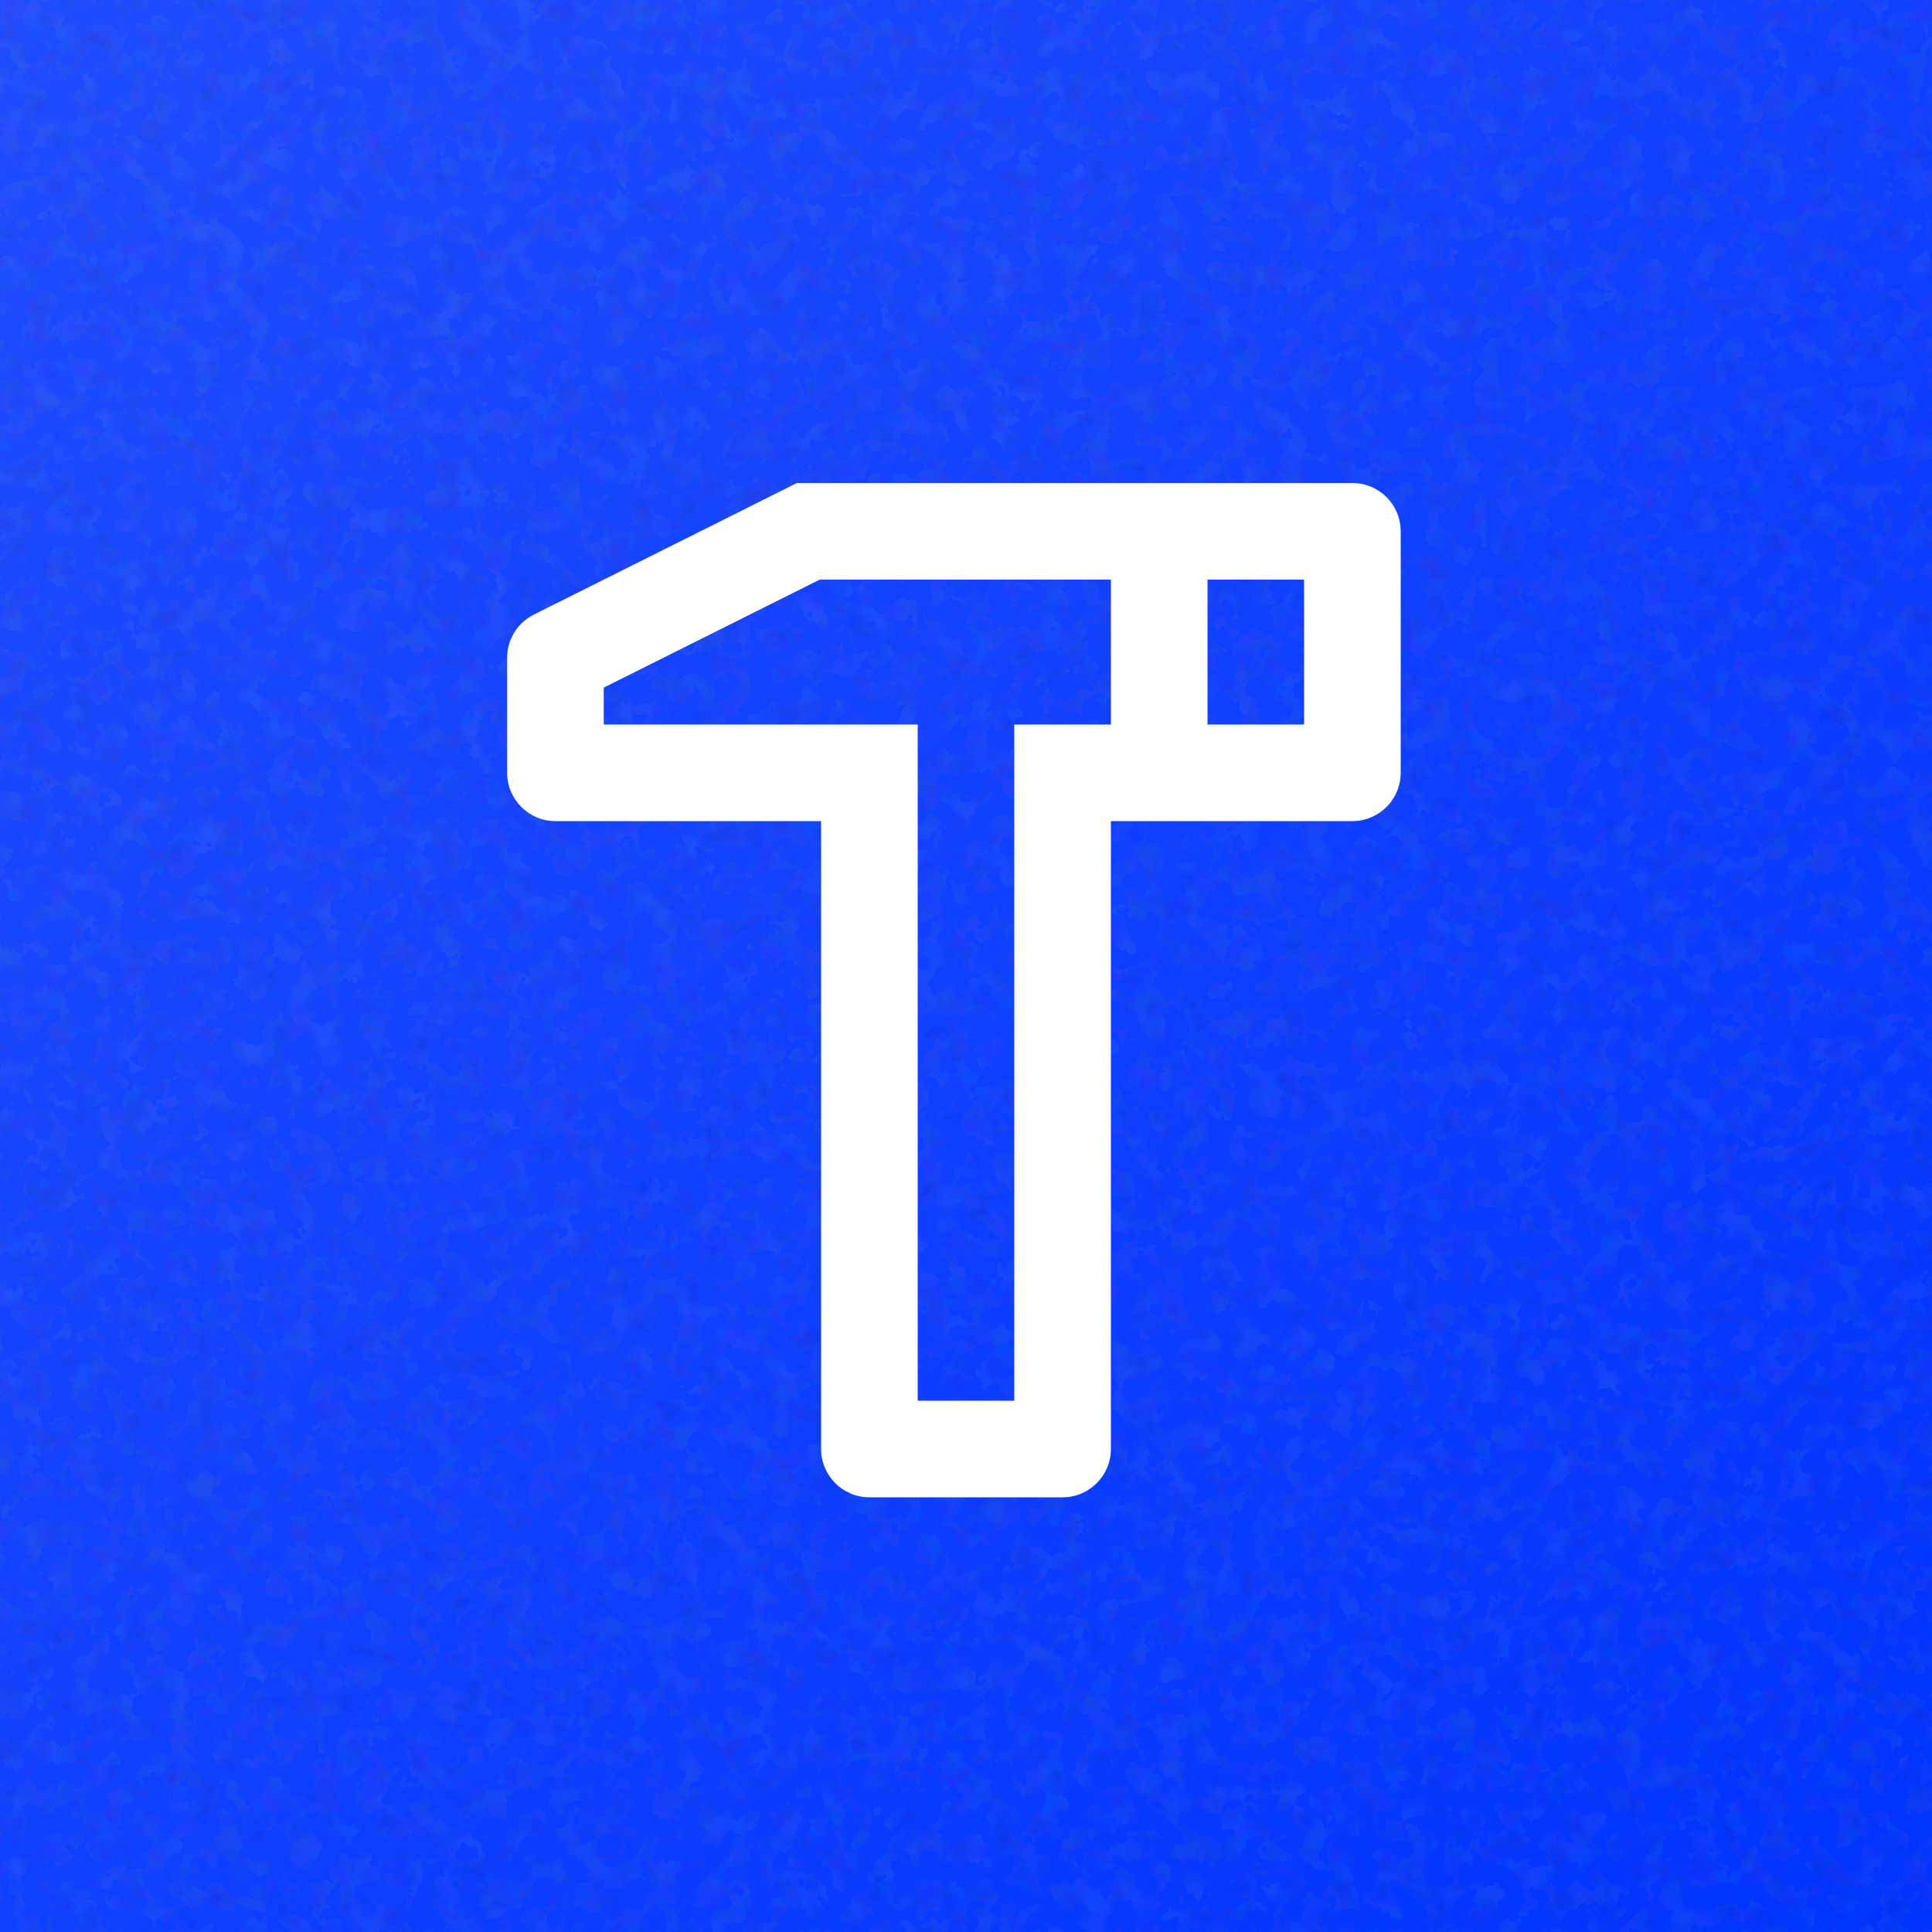
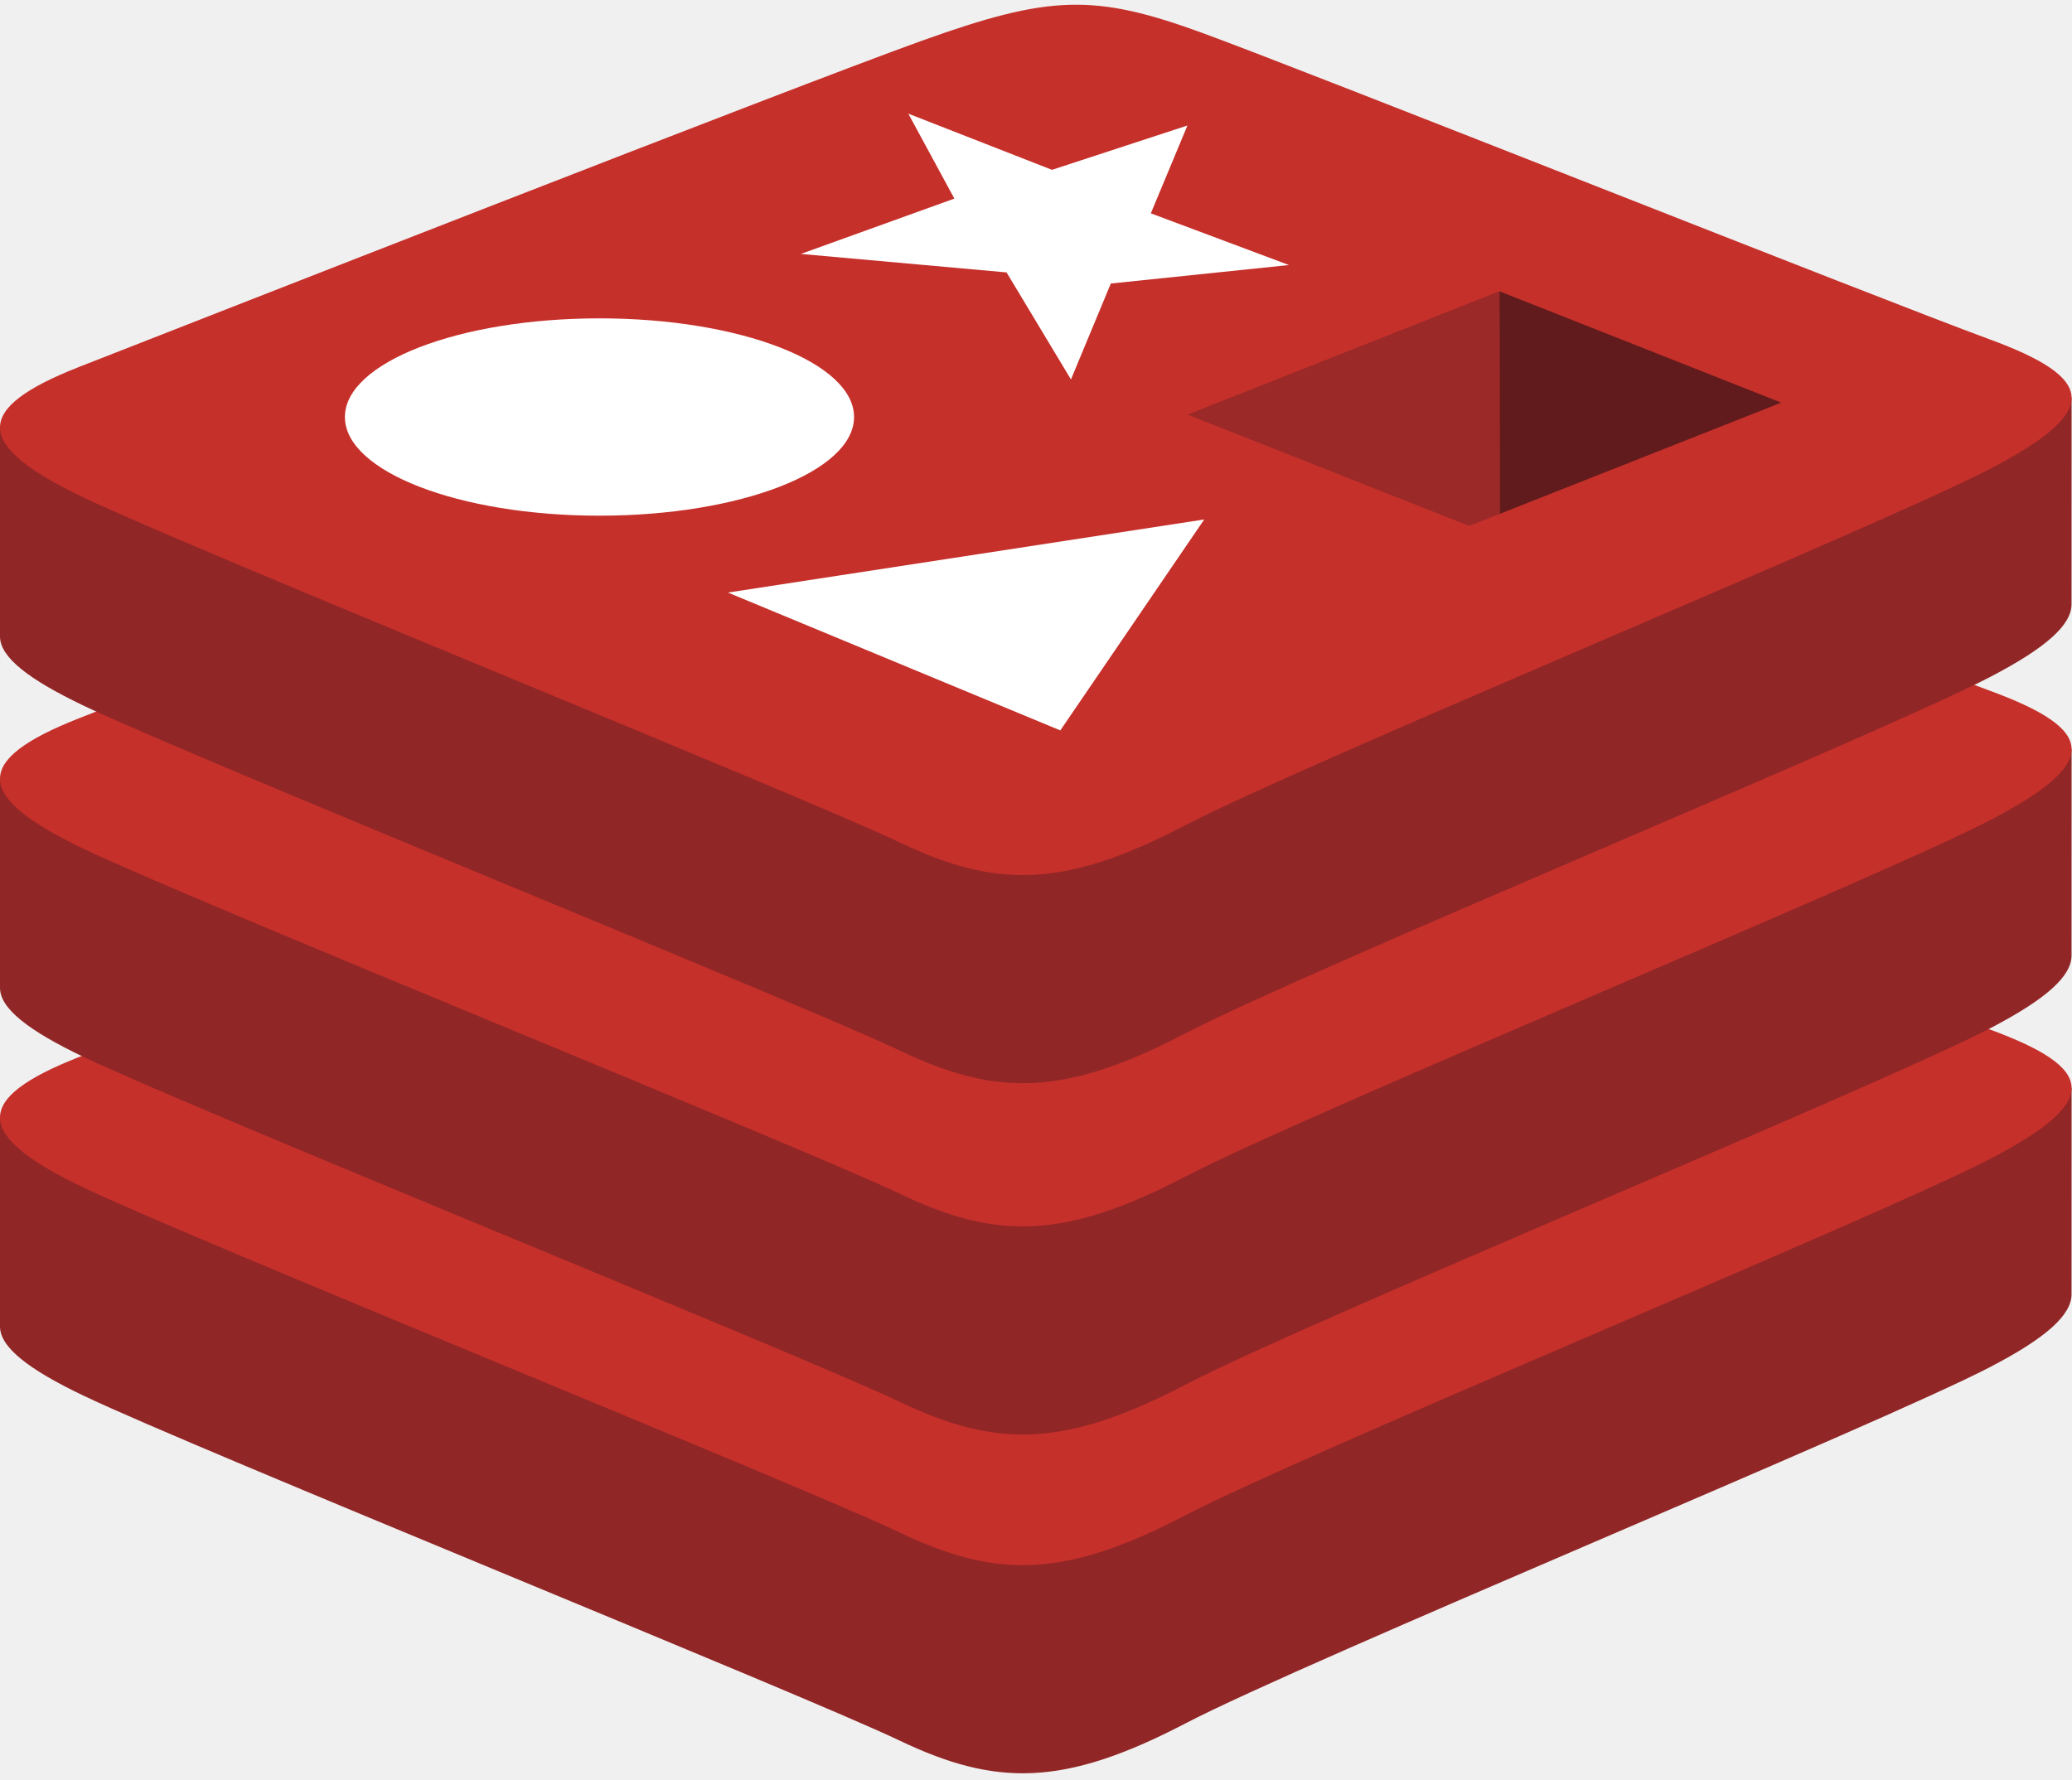
- <svg xmlns="http://www.w3.org/2000/svg" width="40" height="40" viewBox="0 0 40 40" fill="none">
-   <g clip-path="url(#clip0_15255_46435)">
-     <rect width="40" height="40" fill="#0033FF" />
-     <g filter="url(#filter0_n_15255_46435)">
-       <rect width="40" height="40" fill="url(#paint0_linear_15255_46435)" />
-     </g>
-     <path d="M28 10C28.552 10 29 10.448 29 11V16C29 16.552 28.552 17 28 17H23V30C23 30.552 22.552 31 22 31H18C17.448 31 17 30.552 17 30V17H11.5C10.948 17 10.5 16.552 10.5 16V13.618C10.5 13.239 10.714 12.893 11.053 12.724L16.5 10H28ZM23 12H16.972L12.5 14.236V15H19V29H21V15H23V12ZM27 12H25V15H27V12Z" fill="white" />
-   </g>
-   <defs>
-     <filter id="filter0_n_15255_46435" x="0" y="0" width="40" height="40" filterUnits="userSpaceOnUse" color-interpolation-filters="sRGB">
-       <feFlood flood-opacity="0" result="BackgroundImageFix" />
-       <feBlend mode="normal" in="SourceGraphic" in2="BackgroundImageFix" result="shape" />
-       <feTurbulence type="fractalNoise" baseFrequency="2 2" stitchTiles="stitch" numOctaves="3" result="noise" seed="8033" />
-       <feComponentTransfer in="noise" result="coloredNoise1">
-         <feFuncR type="linear" slope="2" intercept="-0.5" />
-         <feFuncG type="linear" slope="2" intercept="-0.5" />
-         <feFuncB type="linear" slope="2" intercept="-0.5" />
-         <feFuncA type="discrete" tableValues="1 1 1 1 1 1 1 1 1 1 1 1 1 1 1 1 1 1 1 1 1 1 1 1 1 1 1 1 1 1 1 1 1 1 1 1 1 1 1 1 1 1 1 1 1 1 1 1 1 1 1 0 0 0 0 0 0 0 0 0 0 0 0 0 0 0 0 0 0 0 0 0 0 0 0 0 0 0 0 0 0 0 0 0 0 0 0 0 0 0 0 0 0 0 0 0 0 0 0 0 " />
-       </feComponentTransfer>
-       <feComposite operator="in" in2="shape" in="coloredNoise1" result="noise1Clipped" />
-       <feComponentTransfer in="noise1Clipped" result="color1">
-         <feFuncA type="table" tableValues="0 0.06" />
-       </feComponentTransfer>
-       <feMerge result="effect1_noise_15255_46435">
-         <feMergeNode in="shape" />
-         <feMergeNode in="color1" />
-       </feMerge>
-     </filter>
-     <linearGradient id="paint0_linear_15255_46435" x1="0" y1="0" x2="40" y2="40" gradientUnits="userSpaceOnUse">
-       <stop stop-color="#1F4CFF" />
-       <stop offset="1" stop-color="#0033FF" />
-     </linearGradient>
-     <clipPath id="clip0_15255_46435">
-       <rect width="40" height="40" fill="white" />
-     </clipPath>
-   </defs>
+ <svg xmlns="http://www.w3.org/2000/svg" width="2500" height="2148" viewBox="0 0 256 220" preserveAspectRatio="xMinYMin meet">
+   <path d="M245.97 168.943c-13.662 7.121-84.434 36.22-99.501 44.075-15.067 7.856-23.437 7.78-35.34 2.09-11.902-5.69-87.216-36.112-100.783-42.597C3.566 169.271 0 166.535 0 163.951v-25.876s98.05-21.345 113.879-27.024c15.828-5.679 21.32-5.884 34.79-.95 13.472 4.936 94.018 19.468 107.331 24.344l-.006 25.51c.002 2.558-3.07 5.364-10.024 8.988" fill="#912626" />
+   <path d="M245.965 143.22c-13.661 7.118-84.431 36.218-99.498 44.072-15.066 7.857-23.436 7.78-35.338 2.09-11.903-5.686-87.214-36.113-100.78-42.594-13.566-6.485-13.85-10.948-.524-16.166 13.326-5.22 88.224-34.605 104.055-40.284 15.828-5.677 21.319-5.884 34.789-.948 13.471 4.934 83.819 32.935 97.13 37.81 13.316 4.881 13.827 8.9.166 16.02" fill="#C6302B" />
+   <path d="M245.97 127.074c-13.662 7.122-84.434 36.22-99.501 44.078-15.067 7.853-23.437 7.777-35.34 2.087-11.903-5.687-87.216-36.112-100.783-42.597C3.566 127.402 0 124.67 0 122.085V96.206s98.05-21.344 113.879-27.023c15.828-5.679 21.32-5.885 34.79-.95C162.142 73.168 242.688 87.697 256 92.574l-.006 25.513c.002 2.557-3.07 5.363-10.024 8.987" fill="#912626" />
+   <path d="M245.965 101.351c-13.661 7.12-84.431 36.218-99.498 44.075-15.066 7.854-23.436 7.777-35.338 2.087-11.903-5.686-87.214-36.112-100.78-42.594-13.566-6.483-13.85-10.947-.524-16.167C23.151 83.535 98.05 54.148 113.88 48.47c15.828-5.678 21.319-5.884 34.789-.949 13.471 4.934 83.819 32.933 97.13 37.81 13.316 4.88 13.827 8.9.166 16.02" fill="#C6302B" />
+   <path d="M245.97 83.653c-13.662 7.12-84.434 36.22-99.501 44.078-15.067 7.854-23.437 7.777-35.34 2.087-11.903-5.687-87.216-36.113-100.783-42.595C3.566 83.98 0 81.247 0 78.665v-25.88s98.05-21.343 113.879-27.021c15.828-5.68 21.32-5.884 34.79-.95C162.142 29.749 242.688 44.278 256 49.155l-.006 25.512c.002 2.555-3.07 5.361-10.024 8.986" fill="#912626" />
+   <path d="M245.965 57.93c-13.661 7.12-84.431 36.22-99.498 44.074-15.066 7.854-23.436 7.777-35.338 2.09C99.227 98.404 23.915 67.98 10.35 61.497-3.217 55.015-3.5 50.55 9.825 45.331 23.151 40.113 98.05 10.73 113.88 5.05c15.828-5.679 21.319-5.883 34.789-.948 13.471 4.935 83.819 32.934 97.13 37.811 13.316 4.876 13.827 8.897.166 16.017" fill="#C6302B" />
+   <path d="M159.283 32.757l-22.01 2.285-4.927 11.856-7.958-13.23-25.415-2.284 18.964-6.839-5.69-10.498 17.755 6.944 16.738-5.48-4.524 10.855 17.067 6.391M131.032 90.275L89.955 73.238l58.86-9.035-17.783 26.072M74.082 39.347c17.375 0 31.46 5.46 31.46 12.194 0 6.736-14.085 12.195-31.46 12.195s-31.46-5.46-31.46-12.195c0-6.734 14.085-12.194 31.46-12.194" fill="#FFF" />
+   <path d="M185.295 35.998l34.836 13.766-34.806 13.753-.03-27.52" fill="#621B1C" />
+   <path d="M146.755 51.243l38.54-15.245.03 27.519-3.779 1.478-34.791-13.752" fill="#9A2928" />
</svg>
